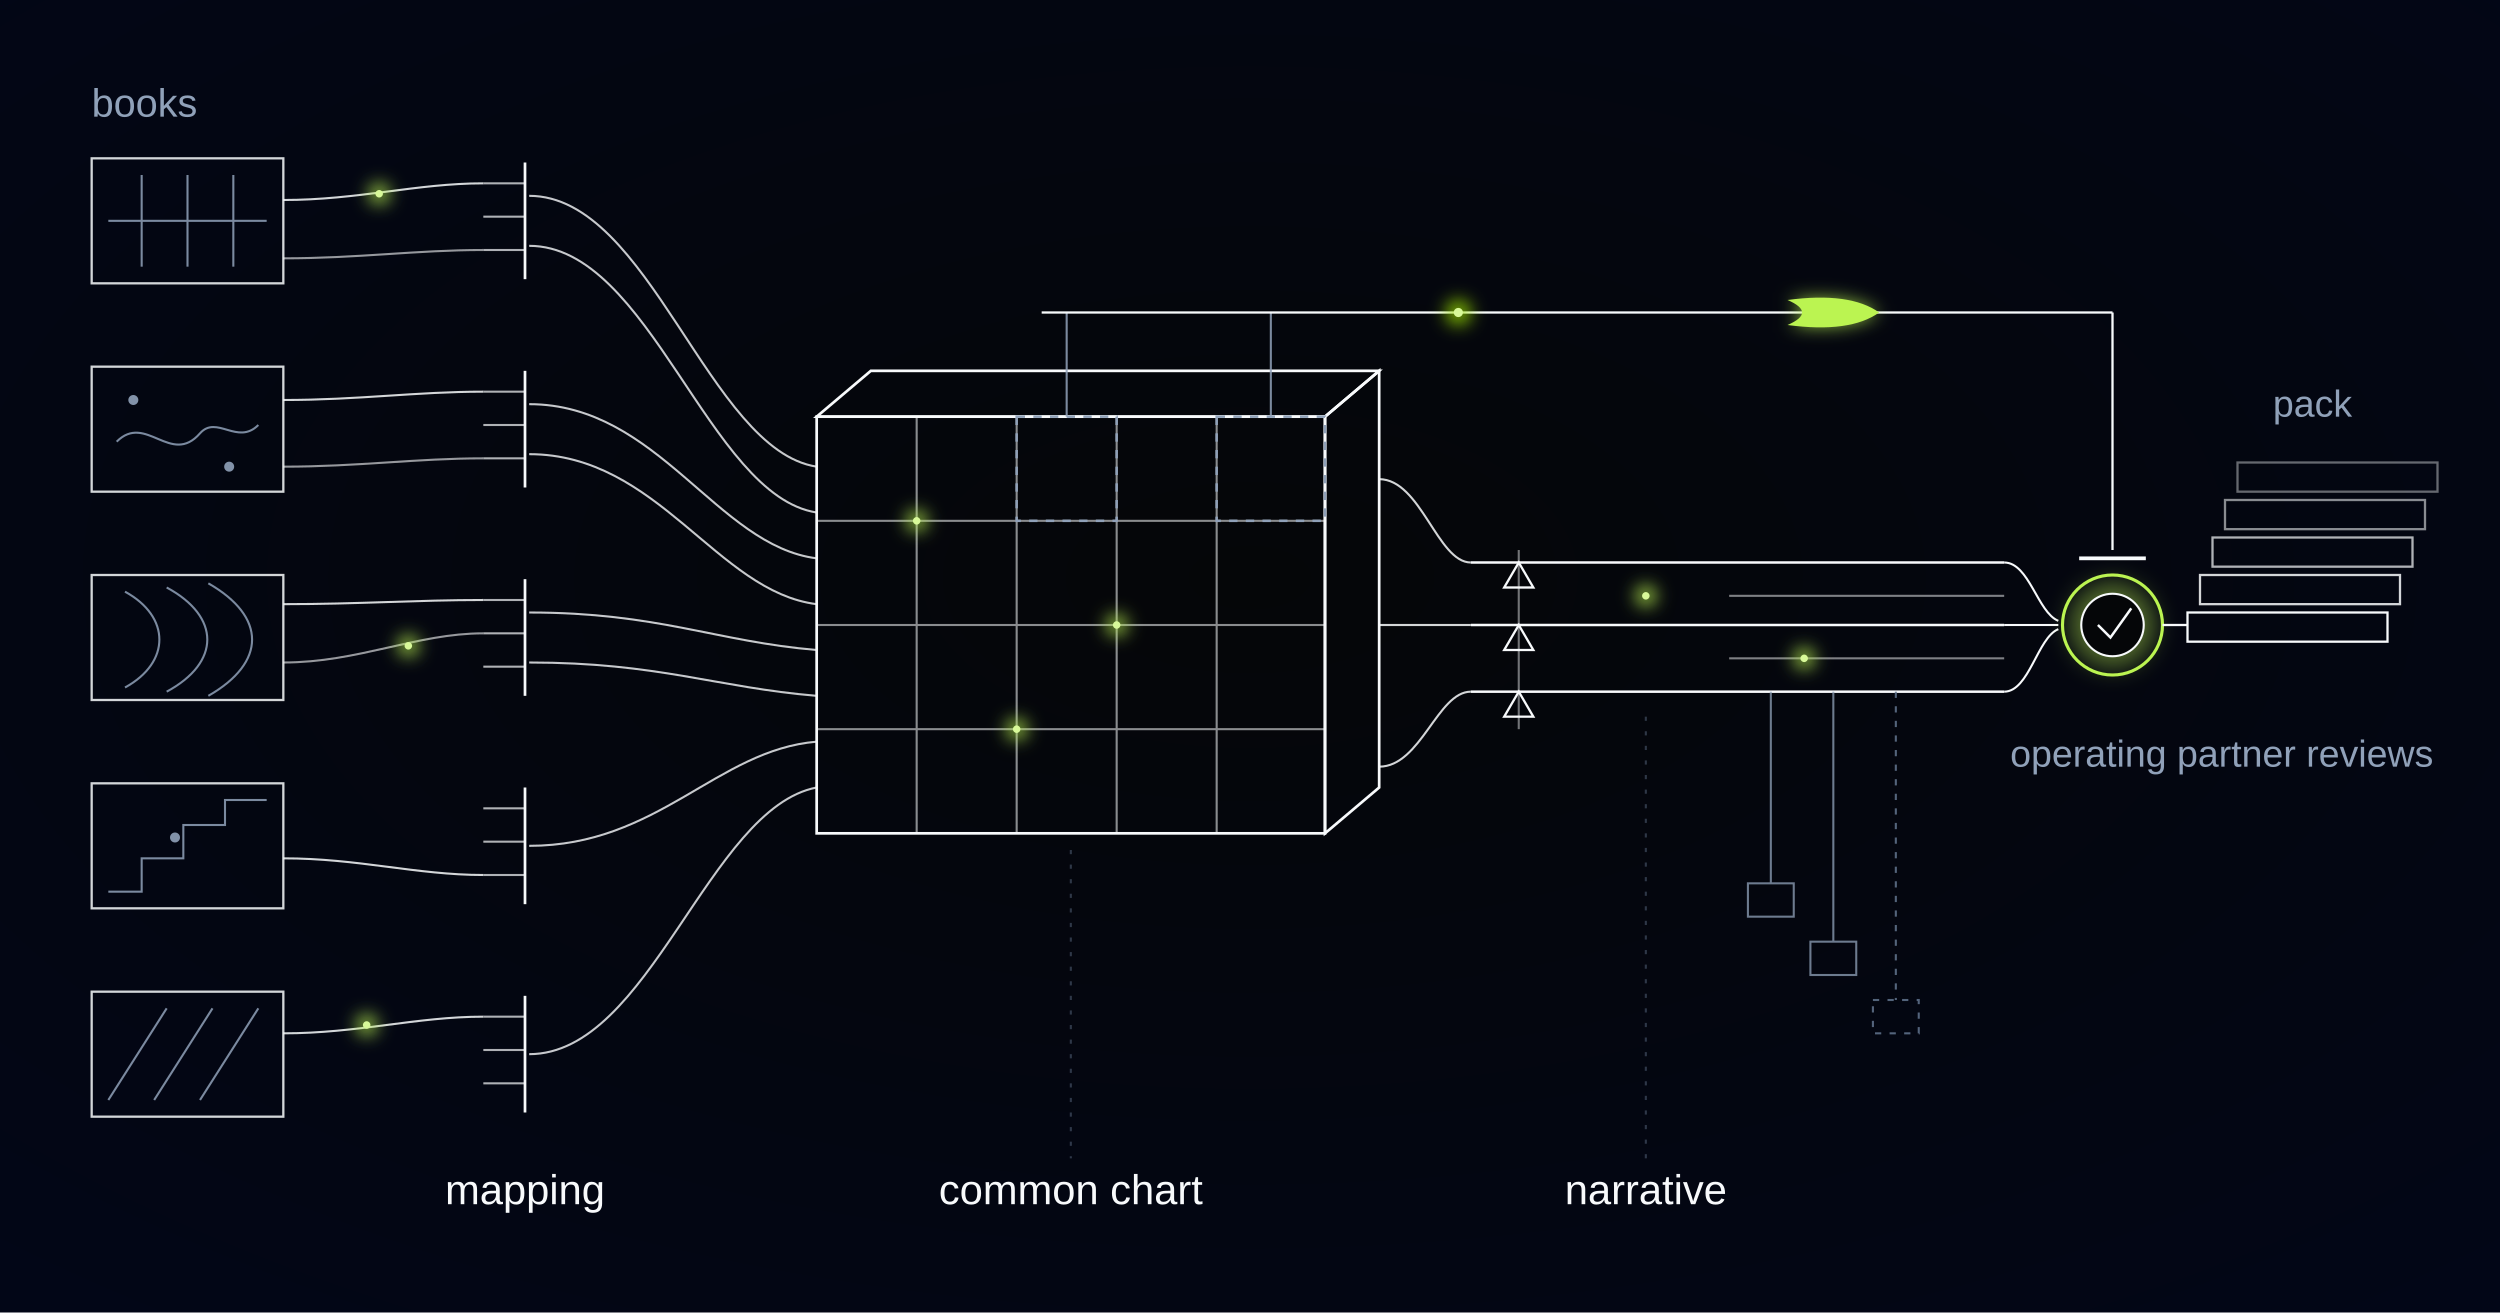
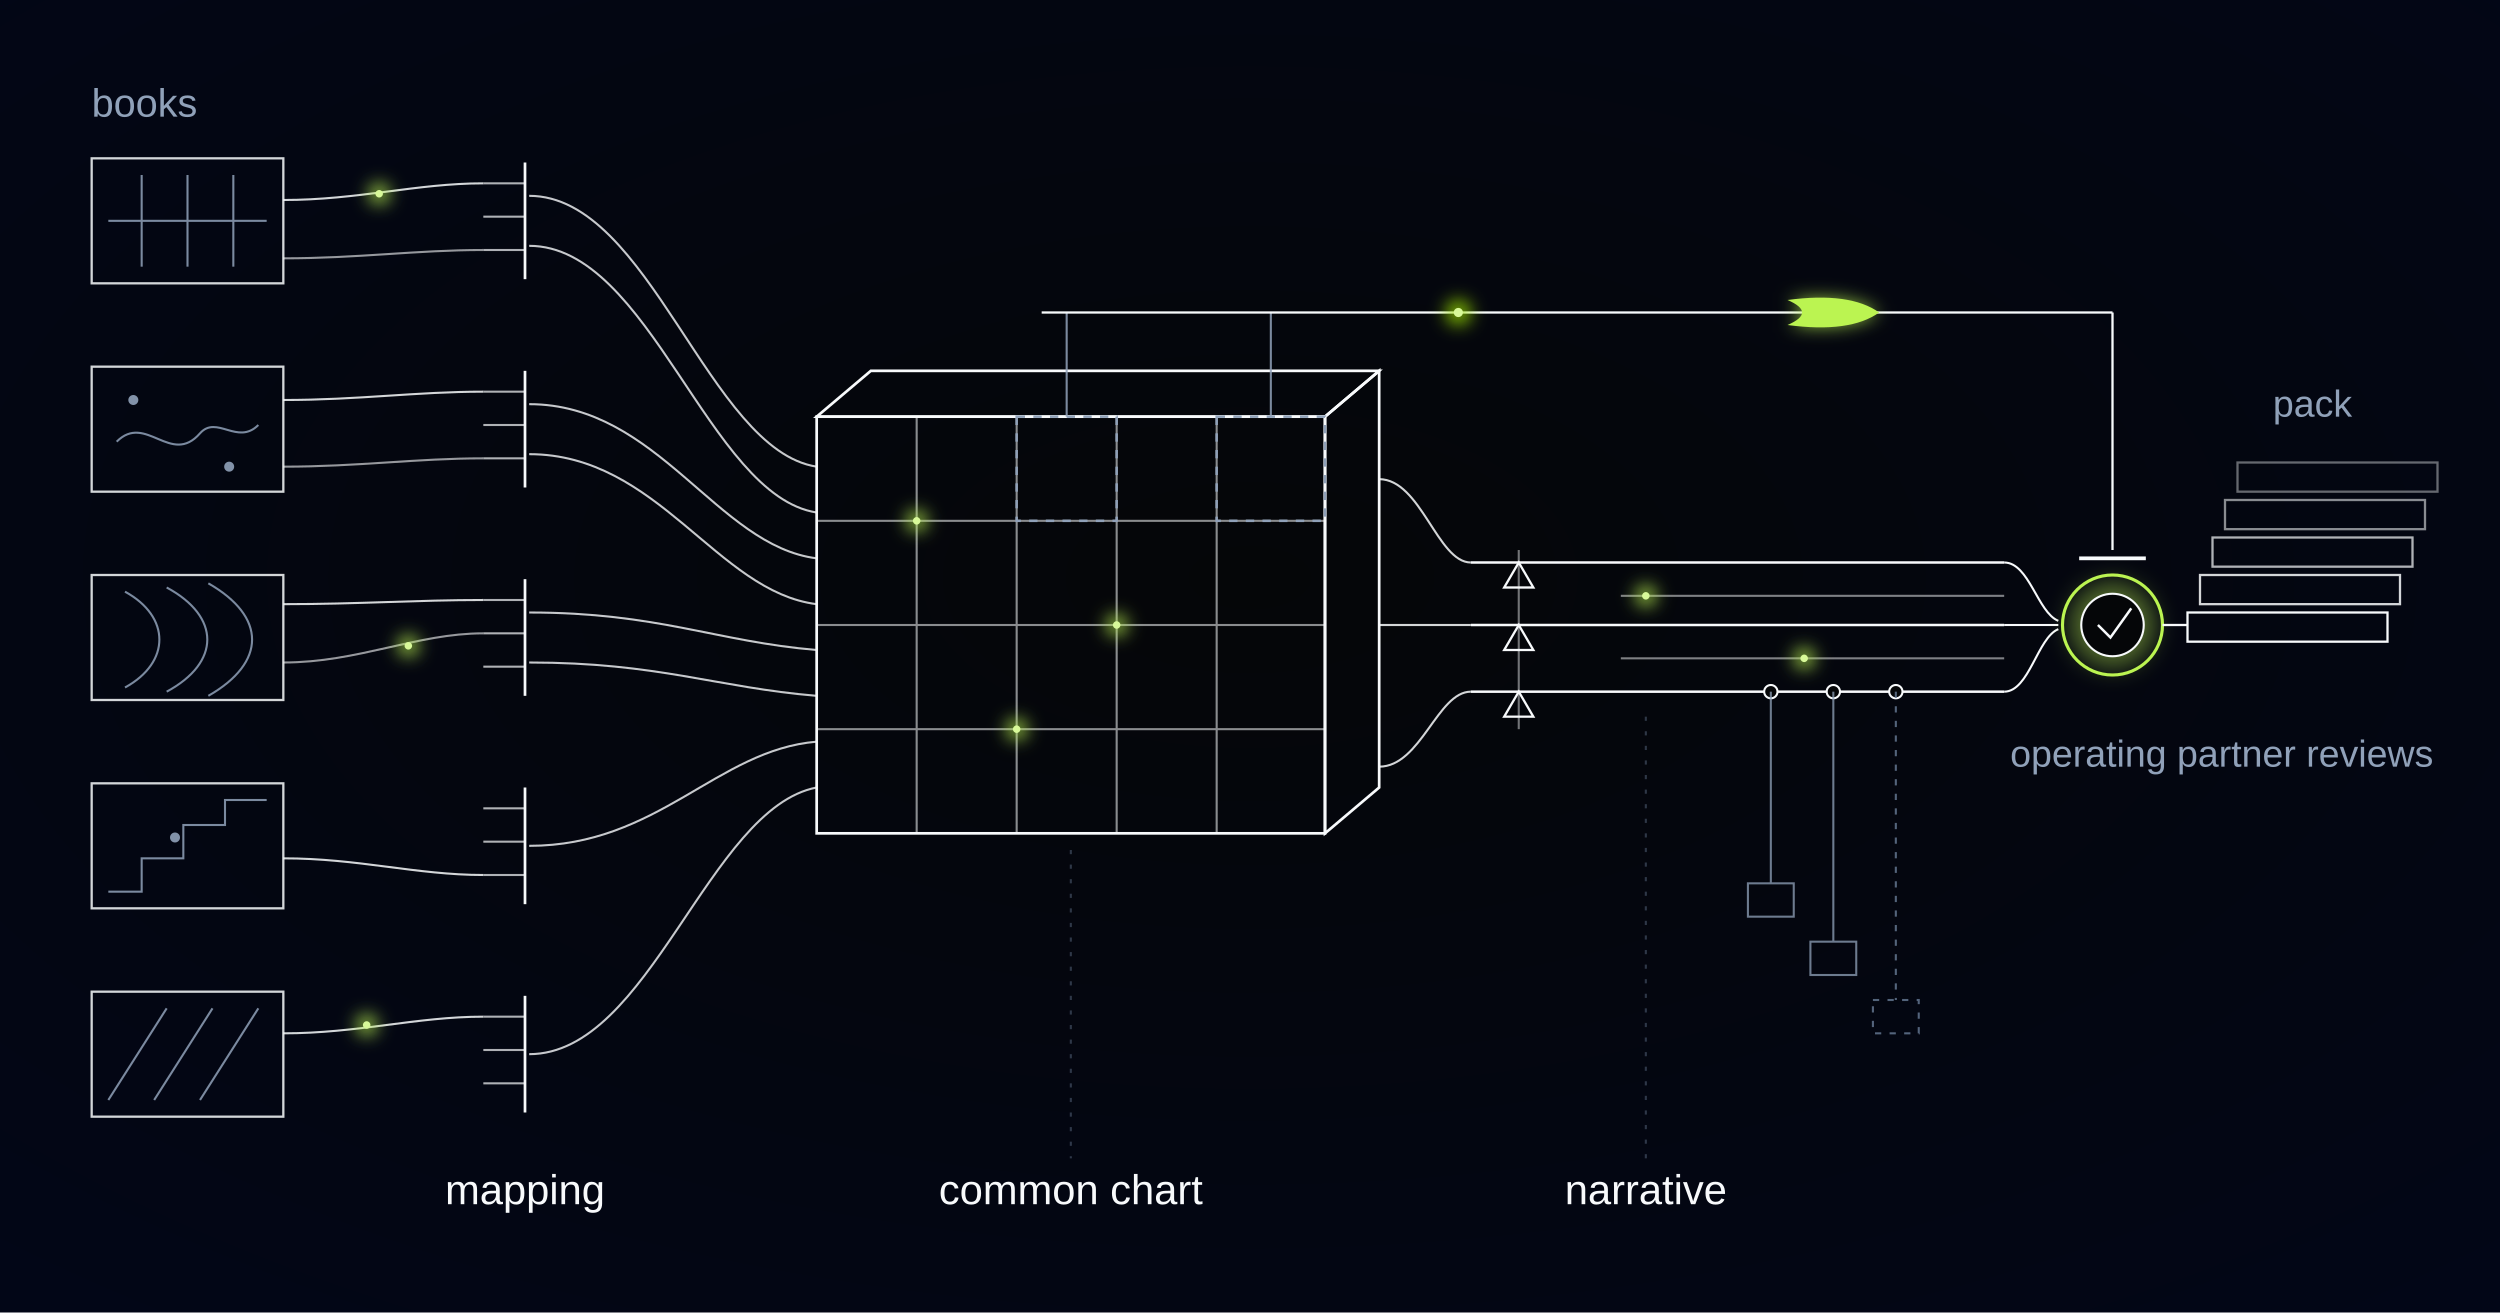
- <svg xmlns="http://www.w3.org/2000/svg" viewBox="0 0 1200 630" role="img" aria-label="Engineering schematic: five company clusters each drawn with a different internal pattern feed their own mapping combs, which normalise irregular strands onto one shared extruded chart-of-accounts grid, then a definition-beam stage and a tethered narrative ribbon lead to a lime-ringed operating partner reviews gate held shut by an exception latch, with the finished pack drawn as a stack of plates beyond it">
+ <svg xmlns="http://www.w3.org/2000/svg" xmlns:xlink="http://www.w3.org/1999/xlink" viewBox="0 0 1200 630" role="img" aria-label="Engineering schematic: five company clusters each drawn with a different internal pattern feed their own mapping combs, which normalise irregular strands onto one shared extruded chart-of-accounts grid, then a definition-beam stage and a tethered narrative ribbon lead to a lime-ringed operating partner reviews gate held shut by an exception latch, with the finished pack drawn as a stack of plates beyond it">
  <defs>
    <radialGradient id="portfolio-reporting-automation-vig" cx="50%" cy="44%" r="78%">
      <stop offset="0%" stop-color="#050608" />
      <stop offset="100%" stop-color="#020618" />
    </radialGradient>
    <filter id="portfolio-reporting-automation-glow" x="-300%" y="-300%" width="700%" height="700%">
      <feGaussianBlur stdDeviation="4" />
    </filter>
    <filter id="portfolio-reporting-automation-glowBig" x="-200%" y="-200%" width="500%" height="500%">
      <feGaussianBlur stdDeviation="6" />
    </filter>
    <g id="portfolio-reporting-automation-pulse">
      <circle r="5" fill="#bbf451" opacity="0.85" filter="url(#portfolio-reporting-automation-glow)" />
      <circle r="1.8" fill="#d8f999" />
    </g>
    <g id="portfolio-reporting-automation-pulseDeep">
      <circle r="6" fill="#9de500" opacity="0.85" filter="url(#portfolio-reporting-automation-glow)" />
      <circle r="2.2" fill="#d8f999" />
    </g>
    <g id="portfolio-reporting-automation-swoosh">
      <path d="M -22 -6 Q 8 -10 22 0 Q 8 10 -22 6 Q -8 0 -22 -6 Z" fill="#bbf451" filter="url(#portfolio-reporting-automation-glow)" opacity="0.7" />
      <path d="M -22 -6 Q 8 -10 22 0 Q 8 10 -22 6 Q -8 0 -22 -6 Z" fill="#bbf451" />
    </g>
  </defs>
  <rect width="1200" height="630" fill="url(#portfolio-reporting-automation-vig)" />
  <g stroke="#f8fafc" fill="none" stroke-width="1.1" opacity="0.85">
    <rect x="44" y="76" width="92" height="60" />
    <rect x="44" y="176" width="92" height="60" />
    <rect x="44" y="276" width="92" height="60" />
    <rect x="44" y="376" width="92" height="60" />
    <rect x="44" y="476" width="92" height="60" />
  </g>
  <g stroke="#90a1b9" stroke-width="1" opacity="0.85" fill="none">
    <line x1="68" y1="84" x2="68" y2="128" />
    <line x1="90" y1="84" x2="90" y2="128" />
    <line x1="112" y1="84" x2="112" y2="128" />
    <line x1="52" y1="106" x2="128" y2="106" />
    <path d="M56,212 C70,198 82,224 96,208 C104,199 114,214 124,204" />
    <path d="M60,284 C82,296 82,318 60,330" />
    <path d="M80,282 C106,296 106,318 80,332" />
    <path d="M100,280 C128,296 128,318 100,334" />
    <path d="M52,428 L68,428 L68,412 L88,412 L88,396 L108,396 L108,384 L128,384" />
    <line x1="52" y1="528" x2="80" y2="484" />
    <line x1="74" y1="528" x2="102" y2="484" />
    <line x1="96" y1="528" x2="124" y2="484" />
  </g>
  <g fill="#90a1b9" opacity="0.9">
    <circle cx="64" cy="192" r="2.4" />
    <circle cx="110" cy="224" r="2.4" />
    <circle cx="84" cy="402" r="2.4" />
  </g>
  <g stroke="#f8fafc" fill="none" stroke-width="1">
    <path d="M136,96 C172,96 200,88 232,88" opacity="0.85" />
    <path d="M136,124 C172,124 200,120 232,120" opacity="0.6" />
    <path d="M136,192 C172,192 200,188 232,188" opacity="0.85" />
    <path d="M136,224 C172,224 200,220 232,220" opacity="0.6" />
    <path d="M136,290 C172,290 200,288 232,288" opacity="0.85" />
    <path d="M136,318 C172,318 200,304 232,304" opacity="0.6" />
    <path d="M136,412 C172,412 200,420 232,420" opacity="0.85" />
    <path d="M136,496 C172,496 200,488 232,488" opacity="0.85" />
  </g>
-   <use href="#portfolio-reporting-automation-pulse" x="182" y="93" />
-   <use href="#portfolio-reporting-automation-pulse" x="196" y="310" />
-   <use href="#portfolio-reporting-automation-pulse" x="176" y="492" />
+   <use xlink:href="#portfolio-reporting-automation-pulse" x="182" y="93" />
+   <use xlink:href="#portfolio-reporting-automation-pulse" x="196" y="310" />
+   <use xlink:href="#portfolio-reporting-automation-pulse" x="176" y="492" />
  <g stroke="#f8fafc" fill="none" stroke-width="1.3">
    <line x1="252" y1="78" x2="252" y2="134" />
    <line x1="252" y1="178" x2="252" y2="234" />
    <line x1="252" y1="278" x2="252" y2="334" />
    <line x1="252" y1="378" x2="252" y2="434" />
    <line x1="252" y1="478" x2="252" y2="534" />
  </g>
  <g stroke="#f8fafc" stroke-width="1" opacity="0.7">
    <line x1="232" y1="88" x2="252" y2="88" />
    <line x1="232" y1="104" x2="252" y2="104" />
    <line x1="232" y1="120" x2="252" y2="120" />
    <line x1="232" y1="188" x2="252" y2="188" />
    <line x1="232" y1="204" x2="252" y2="204" />
    <line x1="232" y1="220" x2="252" y2="220" />
    <line x1="232" y1="288" x2="252" y2="288" />
    <line x1="232" y1="304" x2="252" y2="304" />
    <line x1="232" y1="320" x2="252" y2="320" />
    <line x1="232" y1="388" x2="252" y2="388" />
    <line x1="232" y1="404" x2="252" y2="404" />
    <line x1="232" y1="420" x2="252" y2="420" />
    <line x1="232" y1="488" x2="252" y2="488" />
    <line x1="232" y1="504" x2="252" y2="504" />
    <line x1="232" y1="520" x2="252" y2="520" />
  </g>
  <g stroke="#f8fafc" fill="none" stroke-width="1" opacity="0.8">
    <path d="M254,94 C312,94 340,216 392,224" />
    <path d="M254,118 C312,118 340,238 392,246" />
    <path d="M254,194 C316,194 344,262 392,268" />
    <path d="M254,218 C316,218 344,284 392,290" />
    <path d="M254,294 C316,294 344,308 392,312" />
    <path d="M254,318 C316,318 344,330 392,334" />
    <path d="M254,406 C316,406 344,360 392,356" />
    <path d="M254,506 C312,506 340,388 392,378" />
  </g>
  <g stroke="#f8fafc" fill="none">
    <rect x="392" y="200" width="244" height="200" stroke-width="1.3" />
    <path d="M392,200 L418,178 L662,178 L636,200 Z" stroke-width="1.3" />
    <path d="M636,200 L662,178 L662,378 L636,400 Z" stroke-width="1.3" />
    <g stroke-width="1" opacity="0.55">
      <line x1="392" y1="250" x2="636" y2="250" />
      <line x1="392" y1="300" x2="636" y2="300" />
      <line x1="392" y1="350" x2="636" y2="350" />
      <line x1="440" y1="200" x2="440" y2="400" />
      <line x1="488" y1="200" x2="488" y2="400" />
      <line x1="536" y1="200" x2="536" y2="400" />
      <line x1="584" y1="200" x2="584" y2="400" />
    </g>
  </g>
-   <use href="#portfolio-reporting-automation-pulse" x="440" y="250" />
-   <use href="#portfolio-reporting-automation-pulse" x="536" y="300" />
-   <use href="#portfolio-reporting-automation-pulse" x="488" y="350" />
+   <use xlink:href="#portfolio-reporting-automation-pulse" x="440" y="250" />
+   <use xlink:href="#portfolio-reporting-automation-pulse" x="536" y="300" />
+   <use xlink:href="#portfolio-reporting-automation-pulse" x="488" y="350" />
  <g stroke="#90a1b9" fill="none" stroke-width="1.2" stroke-dasharray="4 4">
    <rect x="488" y="200" width="48" height="50" />
    <rect x="584" y="200" width="52" height="50" />
  </g>
  <g stroke="#90a1b9" fill="none" stroke-width="1" opacity="0.85">
    <line x1="512" y1="200" x2="512" y2="150" />
    <line x1="610" y1="200" x2="610" y2="150" />
  </g>
  <g stroke="#f8fafc" fill="none" stroke-width="1.1">
    <path d="M500,150 L1014,150" />
    <path d="M1014,150 L1014,264" />
    <path d="M998,268 L1030,268" stroke-width="1.8" />
  </g>
-   <use href="#portfolio-reporting-automation-pulseDeep" x="700" y="150" />
-   <use href="#portfolio-reporting-automation-swoosh" x="880" y="150" />
+   <use xlink:href="#portfolio-reporting-automation-pulseDeep" x="700" y="150" />
+   <use xlink:href="#portfolio-reporting-automation-swoosh" x="880" y="150" />
  <g stroke="#f8fafc" fill="none" stroke-width="1">
    <path d="M662,230 C682,230 690,270 706,270" opacity="0.85" />
    <path d="M662,300 C682,300 690,300 706,300" opacity="0.85" />
    <path d="M662,368 C682,368 690,332 706,332" opacity="0.85" />
    <line x1="706" y1="270" x2="962" y2="270" stroke-width="1.2" />
    <line x1="706" y1="300" x2="962" y2="300" stroke-width="1.2" />
    <line x1="706" y1="332" x2="962" y2="332" stroke-width="1.2" />
    <path d="M722,282 L736,282 L729,270 Z" stroke-width="1.1" />
    <path d="M722,312 L736,312 L729,300 Z" stroke-width="1.1" />
    <path d="M722,344 L736,344 L729,332 Z" stroke-width="1.1" />
    <line x1="729" y1="264" x2="729" y2="350" stroke-width="1" opacity="0.45" />
-     <line x1="830" y1="286" x2="962" y2="286" opacity="0.5" />
-     <line x1="830" y1="316" x2="962" y2="316" opacity="0.5" />
+     <line x1="778" y1="286" x2="962" y2="286" opacity="0.5" />
+     <line x1="778" y1="316" x2="962" y2="316" opacity="0.5" />
+   </g>
+   <g fill="#050608" stroke="#f8fafc" stroke-width="1">
+     <circle cx="850" cy="332" r="3.2" />
+     <circle cx="880" cy="332" r="3.2" />
+     <circle cx="910" cy="332" r="3.2" />
  </g>
  <g stroke="#90a1b9" fill="none" stroke-width="1" opacity="0.75">
    <line x1="850" y1="332" x2="850" y2="424" />
    <line x1="880" y1="332" x2="880" y2="452" />
    <rect x="839" y="424" width="22" height="16" />
    <rect x="869" y="452" width="22" height="16" />
  </g>
  <g stroke="#62748e" fill="none" stroke-width="1" stroke-dasharray="3 4" opacity="0.85">
    <line x1="910" y1="332" x2="910" y2="480" />
    <rect x="899" y="480" width="22" height="16" />
  </g>
-   <use href="#portfolio-reporting-automation-pulse" x="790" y="286" />
-   <use href="#portfolio-reporting-automation-pulse" x="866" y="316" />
+   <use xlink:href="#portfolio-reporting-automation-pulse" x="790" y="286" />
+   <use xlink:href="#portfolio-reporting-automation-pulse" x="866" y="316" />
  <g stroke="#f8fafc" fill="none" stroke-width="1">
    <path d="M962,270 C974,270 978,294 988,298" />
    <path d="M962,300 L988,300" />
    <path d="M962,332 C974,332 978,306 988,302" />
  </g>
  <circle cx="1014" cy="300" r="20" fill="#bbf451" opacity="0.45" filter="url(#portfolio-reporting-automation-glowBig)" />
  <circle cx="1014" cy="300" r="24" fill="none" stroke="#bbf451" stroke-width="1.5" />
  <circle cx="1014" cy="300" r="15" fill="#050608" stroke="#f8fafc" stroke-width="1" />
  <path d="M1007,300 L1013,306 L1023,292" fill="none" stroke="#f8fafc" stroke-width="1.2" />
  <g stroke="#f8fafc" fill="none" stroke-width="1.1">
    <line x1="1038" y1="300" x2="1050" y2="300" />
    <rect x="1050" y="294" width="96" height="14" />
    <rect x="1056" y="276" width="96" height="14" opacity="0.85" />
    <rect x="1062" y="258" width="96" height="14" opacity="0.7" />
    <rect x="1068" y="240" width="96" height="14" opacity="0.55" />
    <rect x="1074" y="222" width="96" height="14" opacity="0.4" />
  </g>
  <g stroke="#62748e" stroke-width="1" stroke-dasharray="2 5" opacity="0.45">
    <path d="M514,408 V556" />
    <path d="M790,344 V556" />
  </g>
  <g font-family="'Space Grotesk', 'Helvetica Neue', Arial, sans-serif">
    <text x="252" y="578" font-size="20" fill="#f8fafc" text-anchor="middle">mapping</text>
    <text x="514" y="578" font-size="20" fill="#f8fafc" text-anchor="middle">common chart</text>
    <text x="790" y="578" font-size="20" fill="#f8fafc" text-anchor="middle">narrative</text>
    <text x="1168" y="368" font-size="18" fill="#90a1b9" text-anchor="end">operating partner reviews</text>
    <text x="44" y="56" font-size="19" fill="#90a1b9">books</text>
    <text x="1110" y="200" font-size="18" fill="#90a1b9" text-anchor="middle">pack</text>
  </g>
</svg>
